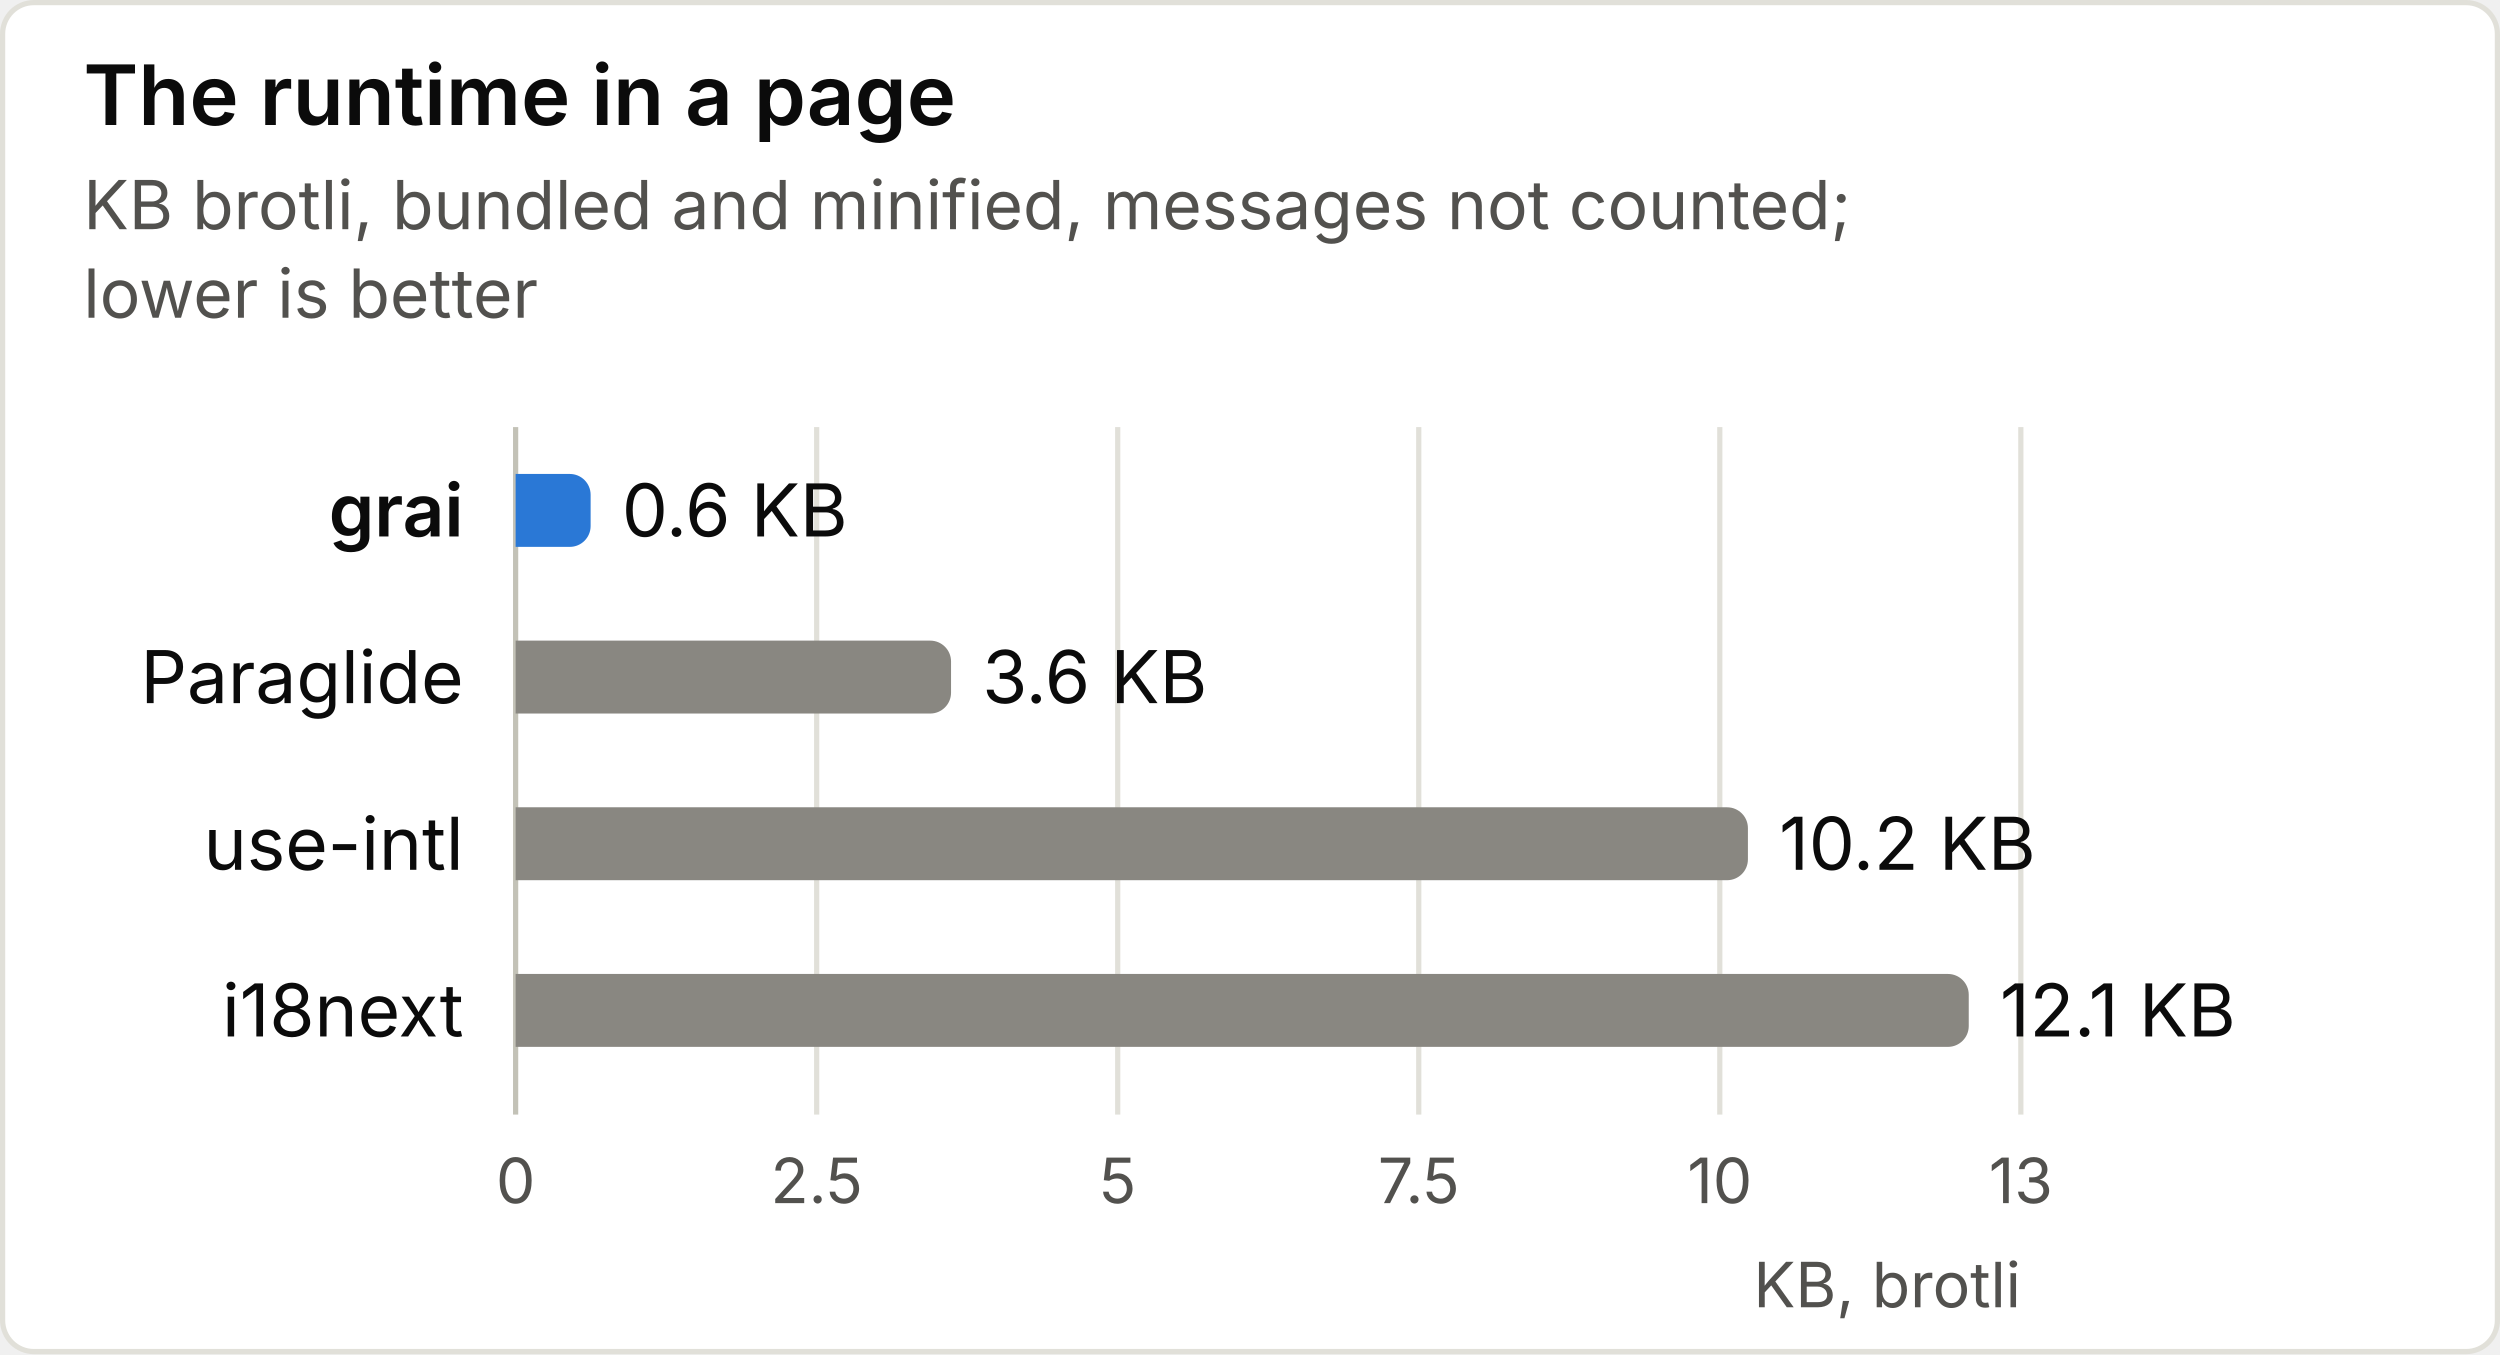
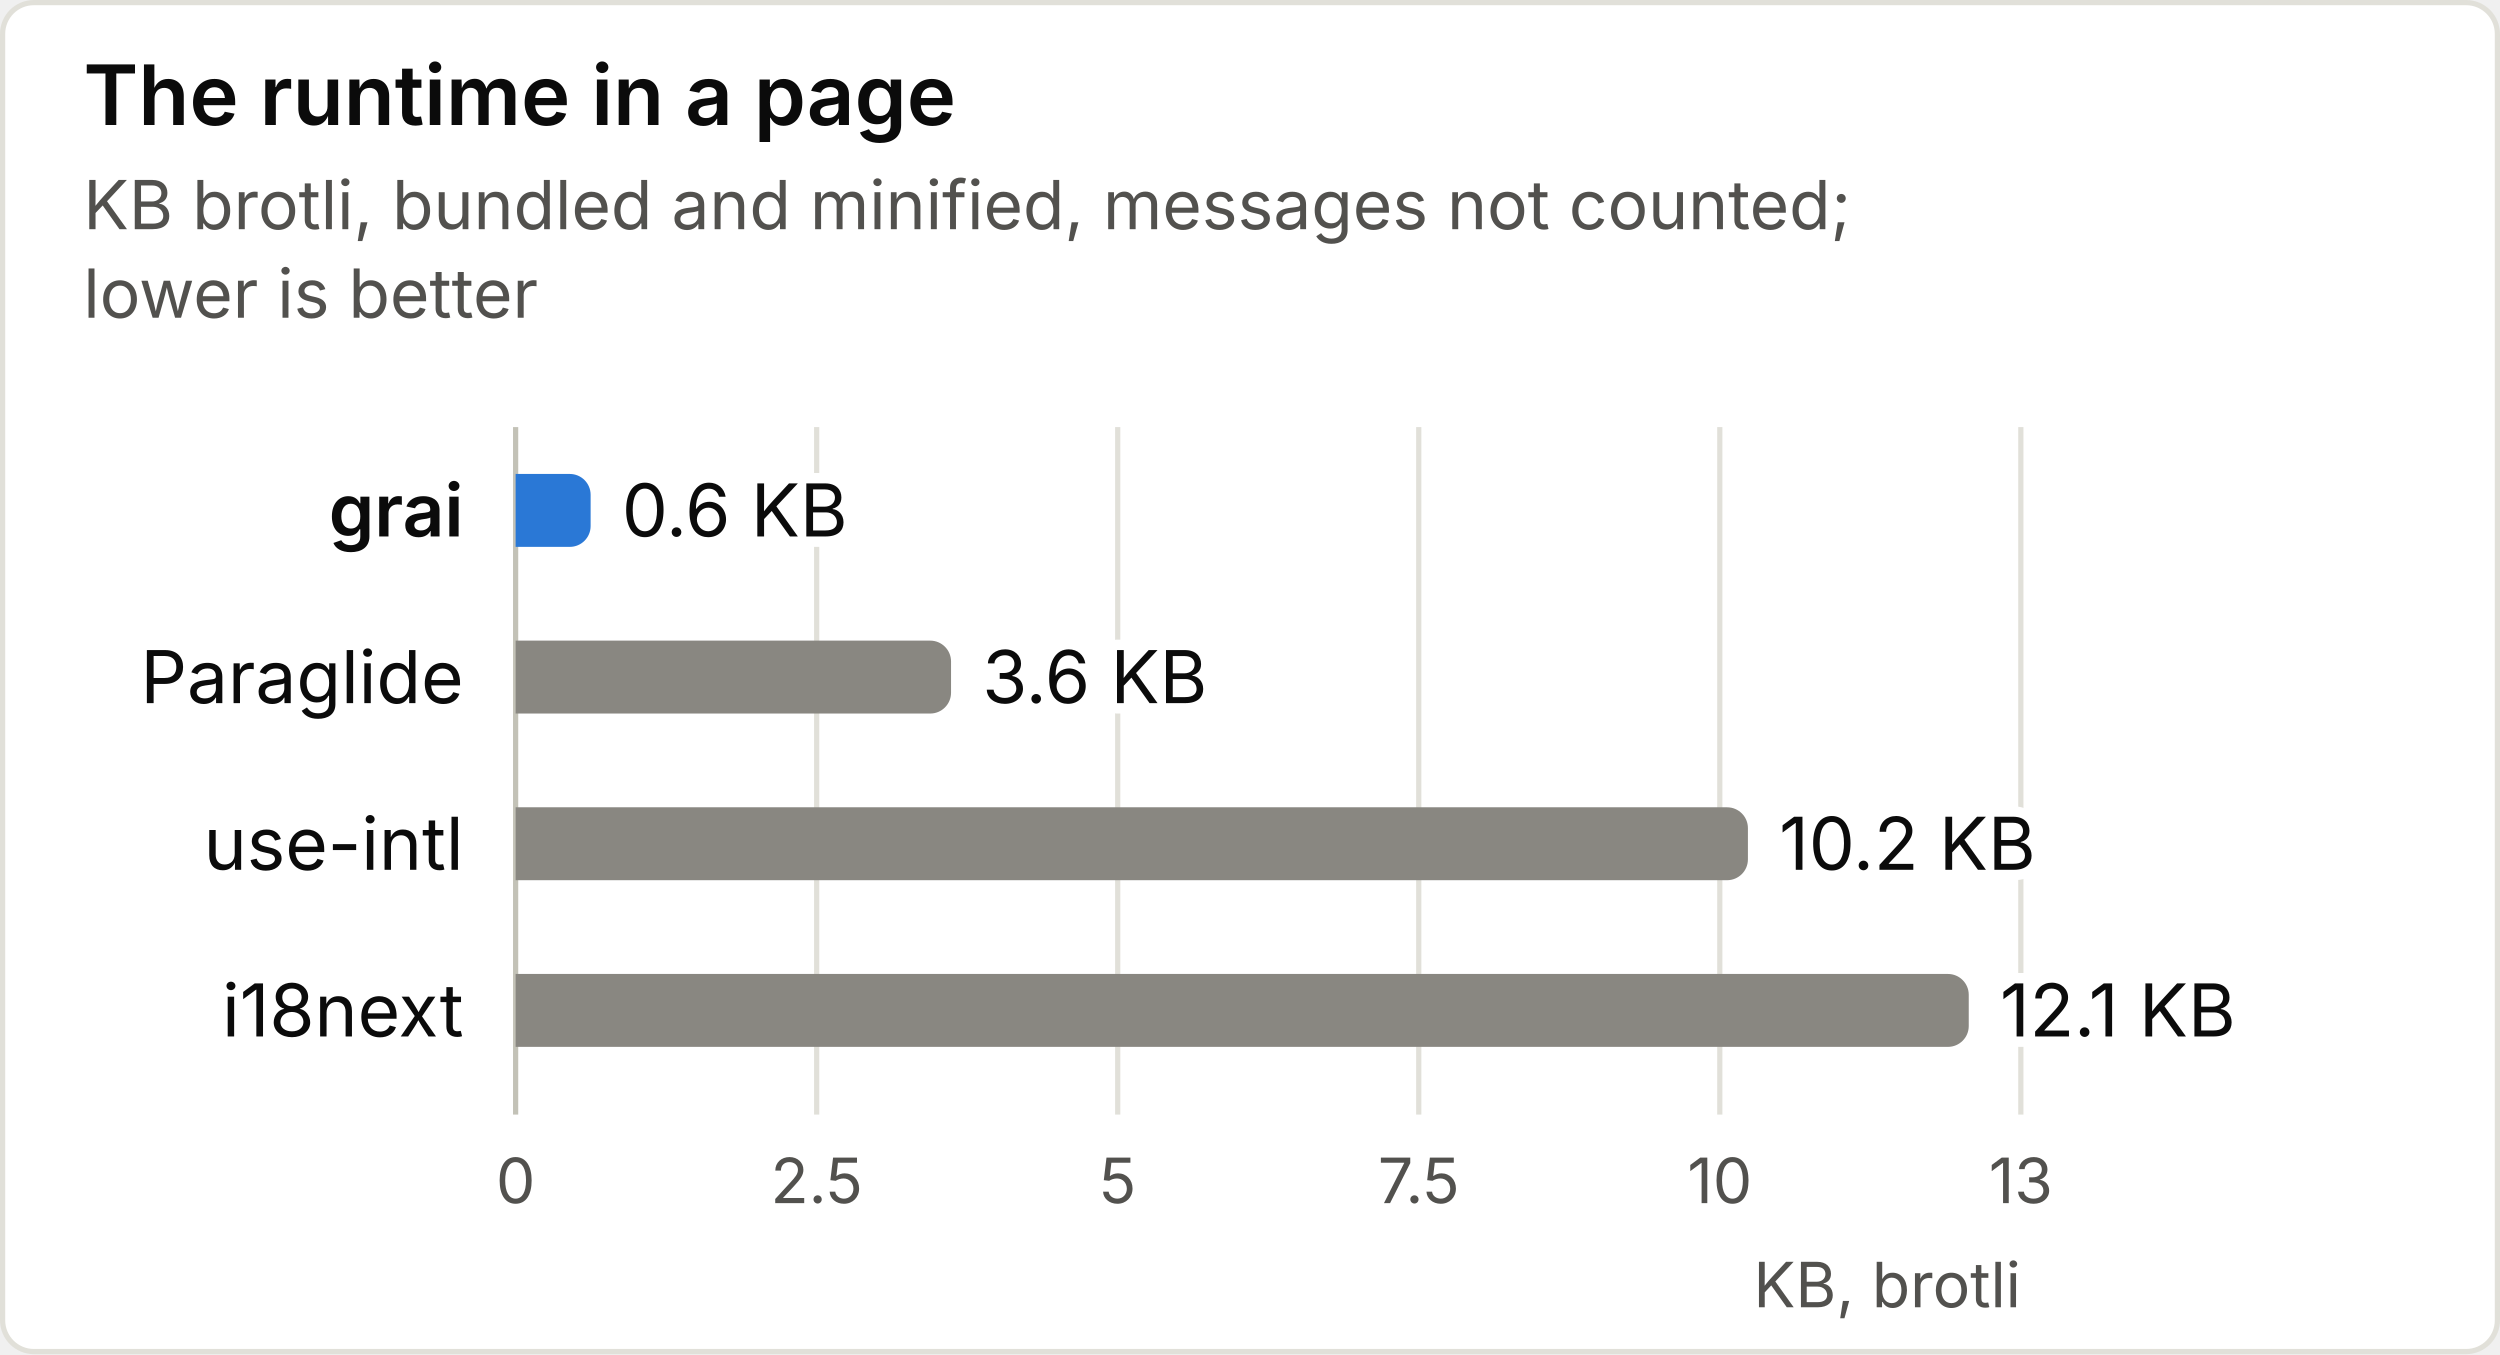
<svg xmlns="http://www.w3.org/2000/svg" viewBox="0 0 480 260" width="480" height="260" font-family="system-ui, -apple-system, 'Segoe UI', sans-serif">
  <rect x="0.5" y="0.5" width="479" height="259" rx="6" fill="#ffffff" stroke="#e1e0d9" />
  <text x="16" y="24" font-size="16" font-weight="600" fill="#0b0b0b">The runtime in a page</text>
  <text x="16" y="44" font-size="13" fill="#52514e">KB brotli, bundled and minified, messages not counted;</text>
  <text x="16" y="61" font-size="13" fill="#52514e">lower is better</text>
  <line x1="99" y1="82" x2="99" y2="214" stroke="#c3c2b7" stroke-width="1" />
  <text x="99" y="231" font-size="12" text-anchor="middle" fill="#52514e" style="font-variant-numeric: tabular-nums">0</text>
  <line x1="156.8" y1="82" x2="156.8" y2="214" stroke="#e1e0d9" stroke-width="1" />
  <text x="156.8" y="231" font-size="12" text-anchor="middle" fill="#52514e" style="font-variant-numeric: tabular-nums">2.5</text>
  <line x1="214.6" y1="82" x2="214.6" y2="214" stroke="#e1e0d9" stroke-width="1" />
  <text x="214.6" y="231" font-size="12" text-anchor="middle" fill="#52514e" style="font-variant-numeric: tabular-nums">5</text>
  <line x1="272.4" y1="82" x2="272.4" y2="214" stroke="#e1e0d9" stroke-width="1" />
  <text x="272.4" y="231" font-size="12" text-anchor="middle" fill="#52514e" style="font-variant-numeric: tabular-nums">7.5</text>
  <line x1="330.2" y1="82" x2="330.2" y2="214" stroke="#e1e0d9" stroke-width="1" />
  <text x="330.2" y="231" font-size="12" text-anchor="middle" fill="#52514e" style="font-variant-numeric: tabular-nums">10</text>
  <line x1="388" y1="82" x2="388" y2="214" stroke="#e1e0d9" stroke-width="1" />
  <text x="388" y="231" font-size="12" text-anchor="middle" fill="#52514e" style="font-variant-numeric: tabular-nums">13</text>
  <text x="89" y="103" font-size="14" text-anchor="end" font-weight="600" fill="#0b0b0b">grai</text>
  <path d="M99,91H109.4A4,4 0 0 1 113.4,95V101A4,4 0 0 1 109.4,105H99Z" fill="#2a78d6" />
-   <text x="119.4" y="103" font-size="14" fill="#0b0b0b" style="font-variant-numeric: tabular-nums">0.6 KB</text>
+   <text x="119.4" y="103" font-size="14" fill="#0b0b0b" stroke="#ffffff" stroke-width="4" stroke-linejoin="round" paint-order="stroke" style="font-variant-numeric: tabular-nums">0.6 KB</text>
  <text x="89" y="135" font-size="14" text-anchor="end" fill="#0b0b0b">Paraglide</text>
  <path d="M99,123H178.6A4,4 0 0 1 182.6,127V133A4,4 0 0 1 178.6,137H99Z" fill="#898781" />
-   <text x="188.6" y="135" font-size="14" fill="#0b0b0b" style="font-variant-numeric: tabular-nums">3.6 KB</text>
+   <text x="188.6" y="135" font-size="14" fill="#0b0b0b" stroke="#ffffff" stroke-width="4" stroke-linejoin="round" paint-order="stroke" style="font-variant-numeric: tabular-nums">3.6 KB</text>
  <text x="89" y="167" font-size="14" text-anchor="end" fill="#0b0b0b">use-intl</text>
  <path d="M99,155H331.6A4,4 0 0 1 335.6,159V165A4,4 0 0 1 331.6,169H99Z" fill="#898781" />
-   <text x="341.6" y="167" font-size="14" fill="#0b0b0b" style="font-variant-numeric: tabular-nums">10.2 KB</text>
+   <text x="341.6" y="167" font-size="14" fill="#0b0b0b" stroke="#ffffff" stroke-width="4" stroke-linejoin="round" paint-order="stroke" style="font-variant-numeric: tabular-nums">10.2 KB</text>
  <text x="89" y="199" font-size="14" text-anchor="end" fill="#0b0b0b">i18next</text>
  <path d="M99,187H374A4,4 0 0 1 378,191V197A4,4 0 0 1 374,201H99Z" fill="#898781" />
-   <text x="384" y="199" font-size="14" fill="#0b0b0b" style="font-variant-numeric: tabular-nums">12.1 KB</text>
+   <text x="384" y="199" font-size="14" fill="#0b0b0b" stroke="#ffffff" stroke-width="4" stroke-linejoin="round" paint-order="stroke" style="font-variant-numeric: tabular-nums">12.1 KB</text>
  <text x="388" y="251" font-size="12" text-anchor="end" fill="#52514e">KB, brotli</text>
</svg>
